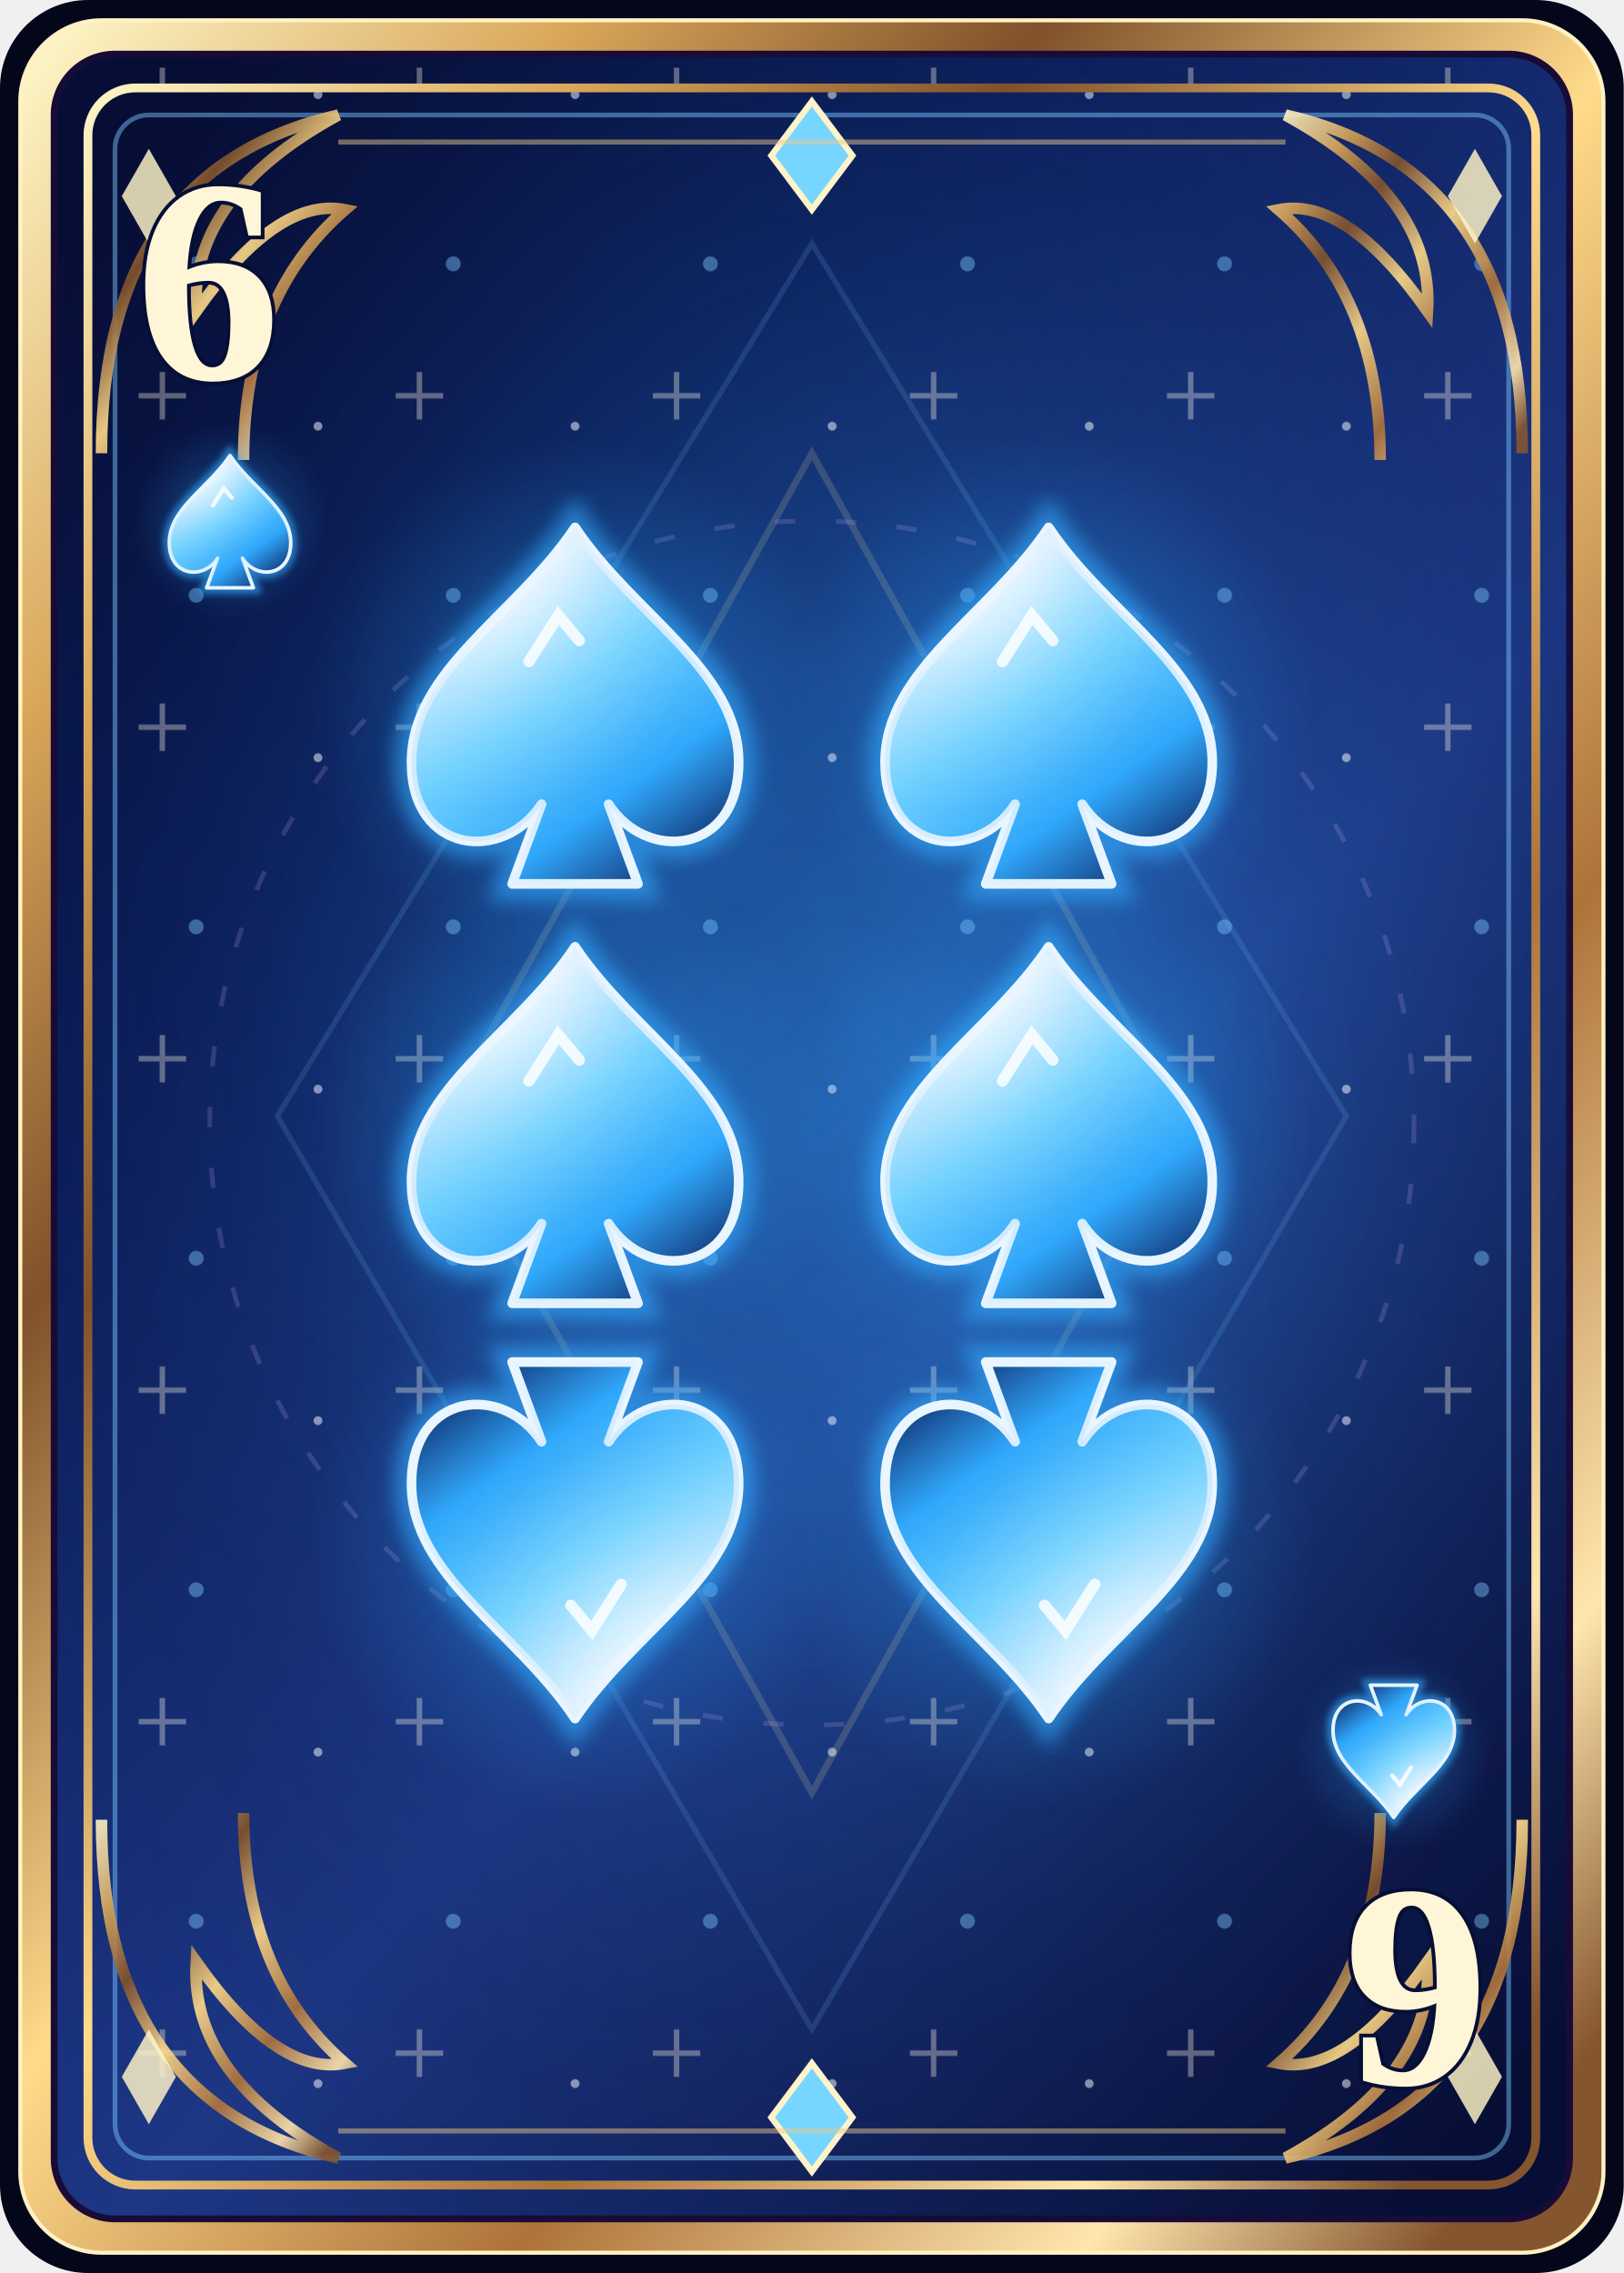
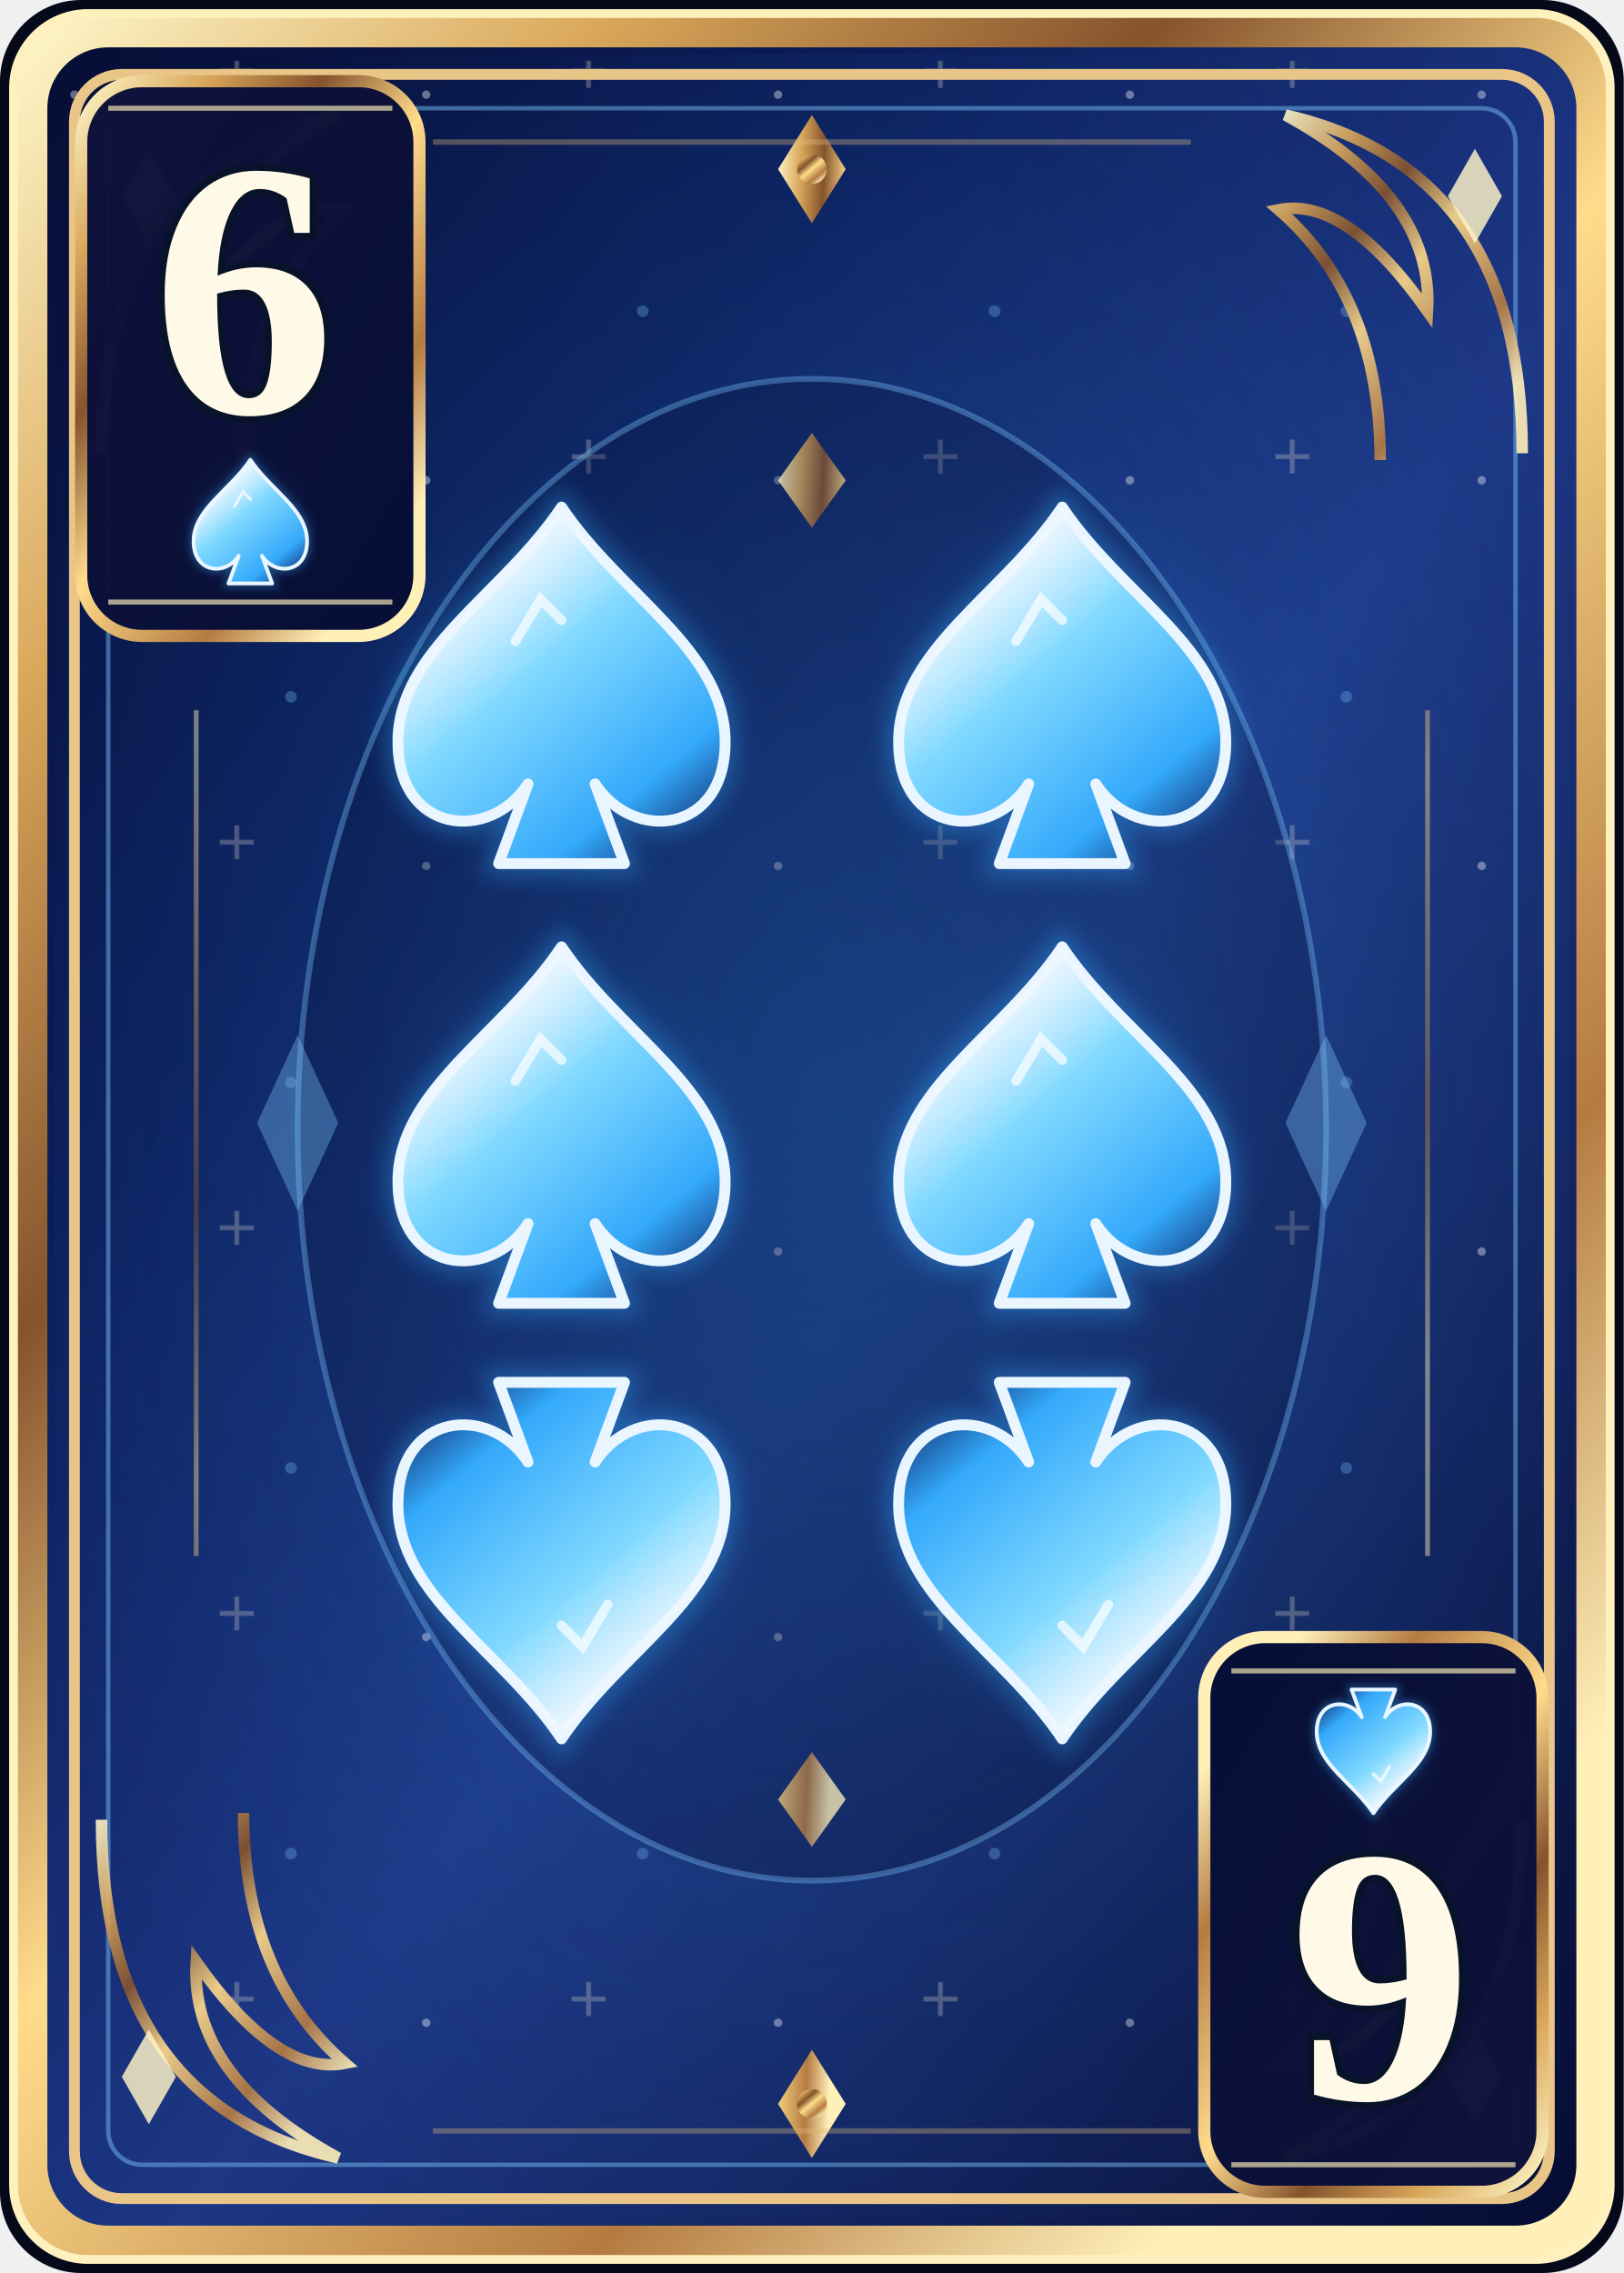
- <svg xmlns="http://www.w3.org/2000/svg" viewBox="0 0 240 336" width="240" height="336" role="img" aria-label="6 of Spades — Mystic Royale Cinematic" data-theme="mystic-royale-cinematic" data-rank="6" data-suit="S" data-card="S-6">
+ <svg xmlns="http://www.w3.org/2000/svg" viewBox="0 0 240 336" width="240" height="336" role="img" aria-label="6 of Spades — Mystic Royale V3" data-theme="mystic-royale-v3" data-rank="6" data-suit="S" data-card="S-6">
  <defs>
-     <linearGradient id="velvet" x1=".1" y1="0" x2=".9" y2="1">
-       <stop stop-color="#070e35" />
-       <stop offset=".25" stop-color="#0b1d59" />
-       <stop offset=".59" stop-color="#1d3785" />
-       <stop offset="1" stop-color="#070e35" />
+     <linearGradient id="velvet" x1="0%" y1="0%" x2="96%" y2="100%">
+       <stop offset="0%" stop-color="#070e35" />
+       <stop offset="28%" stop-color="#0b1d59" />
+       <stop offset="56%" stop-color="#1d3785" />
+       <stop offset="100%" stop-color="#070e35" />
    </linearGradient>
-     <radialGradient id="aura" cx=".54" cy=".45" r=".68">
-       <stop stop-color="#30a7fb" stop-opacity=".37" />
-       <stop offset=".33" stop-color="#30a7fb" stop-opacity=".19" />
-       <stop offset=".8" stop-color="#070e35" stop-opacity=".06" />
-       <stop offset="1" stop-color="#070e35" stop-opacity="0" />
+     <radialGradient id="aura" cx="51%" cy="48%" r="59%">
+       <stop offset="0%" stop-color="#30a7fb" stop-opacity=".27" />
+       <stop offset="60%" stop-color="#30a7fb" stop-opacity=".08" />
+       <stop offset="100%" stop-color="#30a7fb" stop-opacity="0" />
    </radialGradient>
-     <linearGradient id="gold" x1="0" y1="0" x2=".9" y2="1">
-       <stop stop-color="#fff8cb" />
-       <stop offset=".17" stop-color="#d9a75a" />
-       <stop offset=".32" stop-color="#80512b" />
-       <stop offset=".51" stop-color="#ffdb8b" />
-       <stop offset=".71" stop-color="#ad7339" />
-       <stop offset=".89" stop-color="#ffe6ae" />
-       <stop offset="1" stop-color="#85552f" />
+     <linearGradient id="gold" x1="0%" y1="0%" x2="84%" y2="100%">
+       <stop offset="0%" stop-color="#fff8cb" />
+       <stop offset="18%" stop-color="#d9a75a" />
+       <stop offset="35%" stop-color="#85532c" />
+       <stop offset="53%" stop-color="#ffdc8c" />
+       <stop offset="77%" stop-color="#b47b41" />
+       <stop offset="94%" stop-color="#fff0b8" />
    </linearGradient>
-     <linearGradient id="gem" x1=".21" y1="0" x2=".86" y2="1">
-       <stop stop-color="#fff" stop-opacity=".99" />
-       <stop offset=".16" stop-color="#e9f5ff" />
-       <stop offset=".44" stop-color="#77d6ff" />
-       <stop offset=".72" stop-color="#30a7fb" />
-       <stop offset="1" stop-color="#0b1d59" />
+     <linearGradient id="gem" x1="17%" y1="3%" x2="91%" y2="100%">
+       <stop offset="0%" stop-color="#fffdf8" />
+       <stop offset="15%" stop-color="#e9f5ff" />
+       <stop offset="40%" stop-color="#77d6ff" />
+       <stop offset="78%" stop-color="#30a7fb" />
+       <stop offset="100%" stop-color="#0b1d59" />
    </linearGradient>
-     <radialGradient id="gemshine" cx=".25" cy=".14" r=".92">
-       <stop stop-color="#ffffff" stop-opacity=".91" />
-       <stop offset=".21" stop-color="#e9f5ff" stop-opacity=".46" />
-       <stop offset=".72" stop-color="#30a7fb" stop-opacity=".23" />
-       <stop offset="1" stop-color="#30a7fb" stop-opacity="0" />
+     <linearGradient id="gemshine" x1="20%" y1="3%" x2="91%" y2="92%">
+       <stop offset="0%" stop-color="#ffffff" stop-opacity=".91" />
+       <stop offset="43%" stop-color="#ffffff" stop-opacity=".16" />
+       <stop offset="100%" stop-color="#ffffff" stop-opacity="0" />
+     </linearGradient>
+     <radialGradient id="halo">
+       <stop offset="0%" stop-color="#30a7fb" stop-opacity=".64" />
+       <stop offset="54%" stop-color="#30a7fb" stop-opacity=".14" />
+       <stop offset="100%" stop-color="#30a7fb" stop-opacity="0" />
    </radialGradient>
-     <radialGradient id="halo" cx=".5" cy=".5" r=".5">
-       <stop stop-color="#30a7fb" stop-opacity=".75" />
-       <stop offset=".65" stop-color="#30a7fb" stop-opacity=".21" />
-       <stop offset="1" stop-color="#30a7fb" stop-opacity="0" />
-     </radialGradient>
-     <filter id="blur">
-       <feGaussianBlur stdDeviation="5" />
+     <linearGradient id="portraitFade" x1="0%" y1="0%" x2="0%" y2="100%">
+       <stop offset="0%" stop-color="#070e35" stop-opacity=".03" />
+       <stop offset="69%" stop-color="#070e35" stop-opacity=".05" />
+       <stop offset="100%" stop-color="#070e35" stop-opacity=".89" />
+     </linearGradient>
+     <linearGradient id="indexBg" x1="0%" y1="0%" x2="100%" y2="100%">
+       <stop offset="0%" stop-color="#10133b" stop-opacity=".98" />
+       <stop offset="100%" stop-color="#070e35" stop-opacity=".98" />
+     </linearGradient>
+     <filter id="soft" x="-50%" y="-50%" width="200%" height="200%">
+       <feGaussianBlur stdDeviation="2.6" />
    </filter>
-     <filter id="soft">
-       <feGaussianBlur stdDeviation="2.2" />
-     </filter>
-     <pattern id="stars" width="38" height="49" patternUnits="userSpaceOnUse">
-       <circle cx="9" cy="14" r=".65" fill="#faf8ff" opacity=".52" />
-       <circle cx="29" cy="39" r="1.1" fill="#7cc6fd" opacity=".44" />
-       <path d="M24 6v7m-3.5-3.5h7" stroke="#fff7e4" stroke-width=".8" opacity=".35" />
+     <pattern id="stars" width="52" height="57" patternUnits="userSpaceOnUse">
+       <circle cx="11" cy="14" r=".62" fill="#fff9ff" opacity=".39" />
+       <circle cx="43" cy="46" r=".86" fill="#7cc6fd" opacity=".3" />
+       <path d="M35 8v5m-2.5-2.5h5" stroke="#fff2d7" stroke-width=".7" opacity=".26" />
    </pattern>
    <path id="suit" d="M0 -42 C-14 -21 -39 -8 -39 14 C-39 36 -17 38 -8 24 L-15 43 H15 L8 24 C17 38 39 36 39 14 C39 -8 14 -21 0 -42Z" />
    <clipPath id="portraitClip">
-       <path d="M53 107Q120 60 187 107V226Q120 267 53 226Z" />
+       <rect x="41" y="76" width="158" height="190" rx="10" />
    </clipPath>
  </defs>
-   <rect width="240" height="336" rx="13" fill="#04071a" />
-   <rect x="3" y="3" width="234" height="330" rx="12" fill="url(#gold)" stroke="#fff1c4" stroke-width=".6" />
-   <rect x="8" y="8" width="224" height="320" rx="9" fill="url(#velvet)" stroke="#180b36" stroke-width="1" />
-   <rect x="8" y="8" width="224" height="320" rx="9" fill="url(#aura)" />
-   <rect x="10" y="10" width="220" height="316" rx="7" fill="url(#stars)" />
-   <rect x="13" y="13" width="214" height="310" rx="7" fill="none" stroke="url(#gold)" stroke-width="1.3" />
-   <rect x="17" y="17" width="206" height="302" rx="5" fill="none" stroke="#7cc6fd" stroke-opacity=".47" stroke-width=".7" />
-   <path d="M120 36L199 165L120 300L41 165Z" fill="none" stroke="#7cc6fd" stroke-opacity=".15" stroke-width=".8" />
-   <path d="M120 67L175 166L120 265L65 166Z" fill="none" stroke="#f4d99e" stroke-opacity=".17" stroke-width="1" />
+   <rect width="240" height="336" rx="12" fill="#05091a" />
+   <rect x="2" y="2" width="236" height="332" rx="11" fill="url(#gold)" stroke="#fff1be" stroke-width="1.3" />
+   <rect x="7" y="7" width="226" height="322" rx="9" fill="url(#velvet)" />
+   <rect x="8" y="8" width="224" height="320" rx="8" fill="url(#aura)" />
+   <rect x="9" y="9" width="222" height="318" rx="8" fill="url(#stars)" />
+   <rect x="11" y="11" width="218" height="314" rx="7" fill="none" stroke="#e9c588" stroke-width="1.6" />
+   <rect x="16" y="16" width="208" height="304" rx="5" fill="none" stroke="#7cc6fd" stroke-opacity=".46" stroke-width=".65" />
+   <path d="M29 105L29 230M211 105L211 230" stroke="url(#gold)" stroke-width=".7" opacity=".46" />
  <g stroke="url(#gold)" stroke-width="1.7" fill="none" opacity=".9">
    <path d="M15 67Q15 25 50 17Q28 29 29 46Q41 29 51 31Q36 44 36 68" />
    <path d="M225 67Q225 25 190 17Q212 29 211 46Q199 29 189 31Q204 44 204 68" />
    <path d="M15 269Q15 311 50 319Q28 307 29 290Q41 307 51 305Q36 292 36 268" />
    <path d="M225 269Q225 311 190 319Q212 307 211 290Q199 307 189 305Q204 292 204 268" />
  </g>
  <g fill="#fff4c7" opacity=".83">
    <path d="M22 22l4 7-4 7-4-7Z M218 22l4 7-4 7-4-7Z M22 314l4-7-4-7-4 7Z M218 314l4-7-4-7-4 7Z" />
  </g>
-   <path d="M120 15l6 8-6 8-6-8Z M120 321l6-8-6-8-6 8Z" fill="#77d6ff" stroke="#fff4c9" stroke-width=".9" />
-   <path d="M50 21h140M50 315h140" stroke="#e9c88b" stroke-width=".75" opacity=".48" />
-   <circle cx="120" cy="166" r="83" fill="url(#halo)" opacity=".15" />
-   <circle cx="120" cy="166" r="89" fill="none" stroke="#e9b5fd" stroke-width=".7" opacity=".17" stroke-dasharray="3 6" />
-   <g transform="translate(85 104) rotate(0) scale(0.62)" class="royal-pip">
-     <circle r="63" fill="url(#halo)" opacity=".6" />
-     <use href="#suit" fill="#30a7fb" opacity=".62" filter="url(#soft)" stroke="#30a7fb" stroke-width="8" />
-     <use href="#suit" fill="url(#gem)" stroke="#e9f5ff" stroke-width="2.3" stroke-linejoin="round" />
-     <use href="#suit" fill="url(#gemshine)" opacity=".56" />
-     <path d="M-11 -10L-4 -21 L1 -15" fill="none" stroke="#fff" stroke-width="2.7" opacity=".83" stroke-linecap="round" />
+   <g fill="url(#gold)">
+     <path d="M120 17l5 8-5 8-5-8Z M120 319l5-8-5-8-5 8Z" />
+     <circle cx="120" cy="25" r="2.2" />
+     <circle cx="120" cy="311" r="2.2" />
  </g>
-   <g transform="translate(155 104) rotate(0) scale(0.62)" class="royal-pip">
-     <circle r="63" fill="url(#halo)" opacity=".6" />
-     <use href="#suit" fill="#30a7fb" opacity=".62" filter="url(#soft)" stroke="#30a7fb" stroke-width="8" />
-     <use href="#suit" fill="url(#gem)" stroke="#e9f5ff" stroke-width="2.3" stroke-linejoin="round" />
-     <use href="#suit" fill="url(#gemshine)" opacity=".56" />
-     <path d="M-11 -10L-4 -21 L1 -15" fill="none" stroke="#fff" stroke-width="2.7" opacity=".83" stroke-linecap="round" />
+   <path d="M64 21h112M64 315h112" stroke="#dfb97e" stroke-width=".8" opacity=".35" />
+   <ellipse cx="120" cy="167" rx="76" ry="111" fill="#070e35" opacity=".27" />
+   <ellipse cx="120" cy="167" rx="76" ry="111" fill="none" stroke="#7cc6fd" stroke-width=".85" opacity=".36" />
+   <path d="M120 64l5 7-5 7-5-7ZM120 259l5 7-5 7-5-7Z" fill="url(#gold)" opacity=".76" />
+   <path d="M44 153l6 13-6 13-6-13ZM196 153l6 13-6 13-6-13Z" fill="#7cc6fd" opacity=".36" />
+   <g class="royal-pip" transform="translate(83 101) rotate(0) scale(0.62)">
+     <circle r="47" fill="url(#halo)" opacity=".40" />
+     <use href="#suit" fill="#30a7fb" stroke="#30a7fb" stroke-width="6" filter="url(#soft)" opacity=".35" />
+     <use href="#suit" fill="url(#gem)" stroke="#e9f5ff" stroke-width="2.6" stroke-linejoin="round" />
+     <use href="#suit" fill="url(#gemshine)" opacity=".41" />
+     <path d="M-11 -10L-5 -20L0 -15" fill="none" stroke="#ffffff" stroke-width="2.3" opacity=".68" stroke-linecap="round" />
  </g>
-   <g transform="translate(85 166) rotate(0) scale(0.62)" class="royal-pip">
-     <circle r="63" fill="url(#halo)" opacity=".6" />
-     <use href="#suit" fill="#30a7fb" opacity=".62" filter="url(#soft)" stroke="#30a7fb" stroke-width="8" />
-     <use href="#suit" fill="url(#gem)" stroke="#e9f5ff" stroke-width="2.3" stroke-linejoin="round" />
-     <use href="#suit" fill="url(#gemshine)" opacity=".56" />
-     <path d="M-11 -10L-4 -21 L1 -15" fill="none" stroke="#fff" stroke-width="2.7" opacity=".83" stroke-linecap="round" />
+   <g class="royal-pip" transform="translate(157 101) rotate(0) scale(0.62)">
+     <circle r="47" fill="url(#halo)" opacity=".40" />
+     <use href="#suit" fill="#30a7fb" stroke="#30a7fb" stroke-width="6" filter="url(#soft)" opacity=".35" />
+     <use href="#suit" fill="url(#gem)" stroke="#e9f5ff" stroke-width="2.6" stroke-linejoin="round" />
+     <use href="#suit" fill="url(#gemshine)" opacity=".41" />
+     <path d="M-11 -10L-5 -20L0 -15" fill="none" stroke="#ffffff" stroke-width="2.3" opacity=".68" stroke-linecap="round" />
  </g>
-   <g transform="translate(155 166) rotate(0) scale(0.62)" class="royal-pip">
-     <circle r="63" fill="url(#halo)" opacity=".6" />
-     <use href="#suit" fill="#30a7fb" opacity=".62" filter="url(#soft)" stroke="#30a7fb" stroke-width="8" />
-     <use href="#suit" fill="url(#gem)" stroke="#e9f5ff" stroke-width="2.3" stroke-linejoin="round" />
-     <use href="#suit" fill="url(#gemshine)" opacity=".56" />
-     <path d="M-11 -10L-4 -21 L1 -15" fill="none" stroke="#fff" stroke-width="2.7" opacity=".83" stroke-linecap="round" />
+   <g class="royal-pip" transform="translate(83 166) rotate(0) scale(0.62)">
+     <circle r="47" fill="url(#halo)" opacity=".40" />
+     <use href="#suit" fill="#30a7fb" stroke="#30a7fb" stroke-width="6" filter="url(#soft)" opacity=".35" />
+     <use href="#suit" fill="url(#gem)" stroke="#e9f5ff" stroke-width="2.6" stroke-linejoin="round" />
+     <use href="#suit" fill="url(#gemshine)" opacity=".41" />
+     <path d="M-11 -10L-5 -20L0 -15" fill="none" stroke="#ffffff" stroke-width="2.3" opacity=".68" stroke-linecap="round" />
  </g>
-   <g transform="translate(85 228) rotate(180) scale(0.62)" class="royal-pip">
-     <circle r="63" fill="url(#halo)" opacity=".6" />
-     <use href="#suit" fill="#30a7fb" opacity=".62" filter="url(#soft)" stroke="#30a7fb" stroke-width="8" />
-     <use href="#suit" fill="url(#gem)" stroke="#e9f5ff" stroke-width="2.3" stroke-linejoin="round" />
-     <use href="#suit" fill="url(#gemshine)" opacity=".56" />
-     <path d="M-11 -10L-4 -21 L1 -15" fill="none" stroke="#fff" stroke-width="2.7" opacity=".83" stroke-linecap="round" />
+   <g class="royal-pip" transform="translate(157 166) rotate(0) scale(0.62)">
+     <circle r="47" fill="url(#halo)" opacity=".40" />
+     <use href="#suit" fill="#30a7fb" stroke="#30a7fb" stroke-width="6" filter="url(#soft)" opacity=".35" />
+     <use href="#suit" fill="url(#gem)" stroke="#e9f5ff" stroke-width="2.6" stroke-linejoin="round" />
+     <use href="#suit" fill="url(#gemshine)" opacity=".41" />
+     <path d="M-11 -10L-5 -20L0 -15" fill="none" stroke="#ffffff" stroke-width="2.3" opacity=".68" stroke-linecap="round" />
  </g>
-   <g transform="translate(155 228) rotate(180) scale(0.62)" class="royal-pip">
-     <circle r="63" fill="url(#halo)" opacity=".6" />
-     <use href="#suit" fill="#30a7fb" opacity=".62" filter="url(#soft)" stroke="#30a7fb" stroke-width="8" />
-     <use href="#suit" fill="url(#gem)" stroke="#e9f5ff" stroke-width="2.3" stroke-linejoin="round" />
-     <use href="#suit" fill="url(#gemshine)" opacity=".56" />
-     <path d="M-11 -10L-4 -21 L1 -15" fill="none" stroke="#fff" stroke-width="2.7" opacity=".83" stroke-linecap="round" />
+   <g class="royal-pip" transform="translate(83 231) rotate(180) scale(0.62)">
+     <circle r="47" fill="url(#halo)" opacity=".40" />
+     <use href="#suit" fill="#30a7fb" stroke="#30a7fb" stroke-width="6" filter="url(#soft)" opacity=".35" />
+     <use href="#suit" fill="url(#gem)" stroke="#e9f5ff" stroke-width="2.6" stroke-linejoin="round" />
+     <use href="#suit" fill="url(#gemshine)" opacity=".41" />
+     <path d="M-11 -10L-5 -20L0 -15" fill="none" stroke="#ffffff" stroke-width="2.3" opacity=".68" stroke-linecap="round" />
  </g>
-   <g>
-     <text x="20" y="56" font-family="Georgia,Times New Roman,serif" font-size="43" font-weight="bold" fill="#fff6d8" stroke="#070e35" stroke-width="1.1" paint-order="stroke">6</text>
-     <g transform="translate(34 77) rotate(0) scale(0.23)" class="royal-pip">
-       <circle r="63" fill="url(#halo)" opacity=".6" />
-       <use href="#suit" fill="#30a7fb" opacity=".62" filter="url(#soft)" stroke="#30a7fb" stroke-width="8" />
-       <use href="#suit" fill="url(#gem)" stroke="#e9f5ff" stroke-width="2.3" stroke-linejoin="round" />
-       <use href="#suit" fill="url(#gemshine)" opacity=".56" />
-       <path d="M-11 -10L-4 -21 L1 -15" fill="none" stroke="#fff" stroke-width="2.7" opacity=".83" stroke-linecap="round" />
+   <g class="royal-pip" transform="translate(157 231) rotate(180) scale(0.62)">
+     <circle r="47" fill="url(#halo)" opacity=".40" />
+     <use href="#suit" fill="#30a7fb" stroke="#30a7fb" stroke-width="6" filter="url(#soft)" opacity=".35" />
+     <use href="#suit" fill="url(#gem)" stroke="#e9f5ff" stroke-width="2.6" stroke-linejoin="round" />
+     <use href="#suit" fill="url(#gemshine)" opacity=".41" />
+     <path d="M-11 -10L-5 -20L0 -15" fill="none" stroke="#ffffff" stroke-width="2.3" opacity=".68" stroke-linecap="round" />
+   </g>
+   <g class="corner-index">
+     <rect x="12" y="12" width="50" height="82" rx="9" fill="url(#indexBg)" stroke="url(#gold)" stroke-width="1.8" />
+     <path d="M16 16h42M16 89h42" stroke="#fff2bd" stroke-width=".75" opacity=".65" />
+     <text x="36" y="61" text-anchor="middle" font-family="Georgia,Times New Roman,serif" font-weight="bold" font-size="54" fill="#fff9e7" stroke="#081329" stroke-width="2" paint-order="stroke">6</text>
+     <g class="royal-pip" transform="translate(37 77) rotate(0) scale(0.215)">
+       <circle r="47" fill="url(#halo)" opacity=".40" />
+       <use href="#suit" fill="#30a7fb" stroke="#30a7fb" stroke-width="6" filter="url(#soft)" opacity=".35" />
+       <use href="#suit" fill="url(#gem)" stroke="#e9f5ff" stroke-width="2.6" stroke-linejoin="round" />
+       <use href="#suit" fill="url(#gemshine)" opacity=".41" />
+       <path d="M-11 -10L-5 -20L0 -15" fill="none" stroke="#ffffff" stroke-width="2.3" opacity=".68" stroke-linecap="round" />
    </g>
  </g>
-   <g transform="translate(240 336) rotate(180)">
-     <text x="20" y="56" font-family="Georgia,Times New Roman,serif" font-size="43" font-weight="bold" fill="#fff6d8" stroke="#070e35" stroke-width="1.1" paint-order="stroke">6</text>
-     <g transform="translate(34 77) rotate(0) scale(0.23)" class="royal-pip">
-       <circle r="63" fill="url(#halo)" opacity=".6" />
-       <use href="#suit" fill="#30a7fb" opacity=".62" filter="url(#soft)" stroke="#30a7fb" stroke-width="8" />
-       <use href="#suit" fill="url(#gem)" stroke="#e9f5ff" stroke-width="2.3" stroke-linejoin="round" />
-       <use href="#suit" fill="url(#gemshine)" opacity=".56" />
-       <path d="M-11 -10L-4 -21 L1 -15" fill="none" stroke="#fff" stroke-width="2.7" opacity=".83" stroke-linecap="round" />
+   <g class="corner-index" transform="translate(240 336) rotate(180)">
+     <rect x="12" y="12" width="50" height="82" rx="9" fill="url(#indexBg)" stroke="url(#gold)" stroke-width="1.8" />
+     <path d="M16 16h42M16 89h42" stroke="#fff2bd" stroke-width=".75" opacity=".65" />
+     <text x="36" y="61" text-anchor="middle" font-family="Georgia,Times New Roman,serif" font-weight="bold" font-size="54" fill="#fff9e7" stroke="#081329" stroke-width="2" paint-order="stroke">6</text>
+     <g class="royal-pip" transform="translate(37 77) rotate(0) scale(0.215)">
+       <circle r="47" fill="url(#halo)" opacity=".40" />
+       <use href="#suit" fill="#30a7fb" stroke="#30a7fb" stroke-width="6" filter="url(#soft)" opacity=".35" />
+       <use href="#suit" fill="url(#gem)" stroke="#e9f5ff" stroke-width="2.6" stroke-linejoin="round" />
+       <use href="#suit" fill="url(#gemshine)" opacity=".41" />
+       <path d="M-11 -10L-5 -20L0 -15" fill="none" stroke="#ffffff" stroke-width="2.3" opacity=".68" stroke-linecap="round" />
    </g>
  </g>
</svg>
